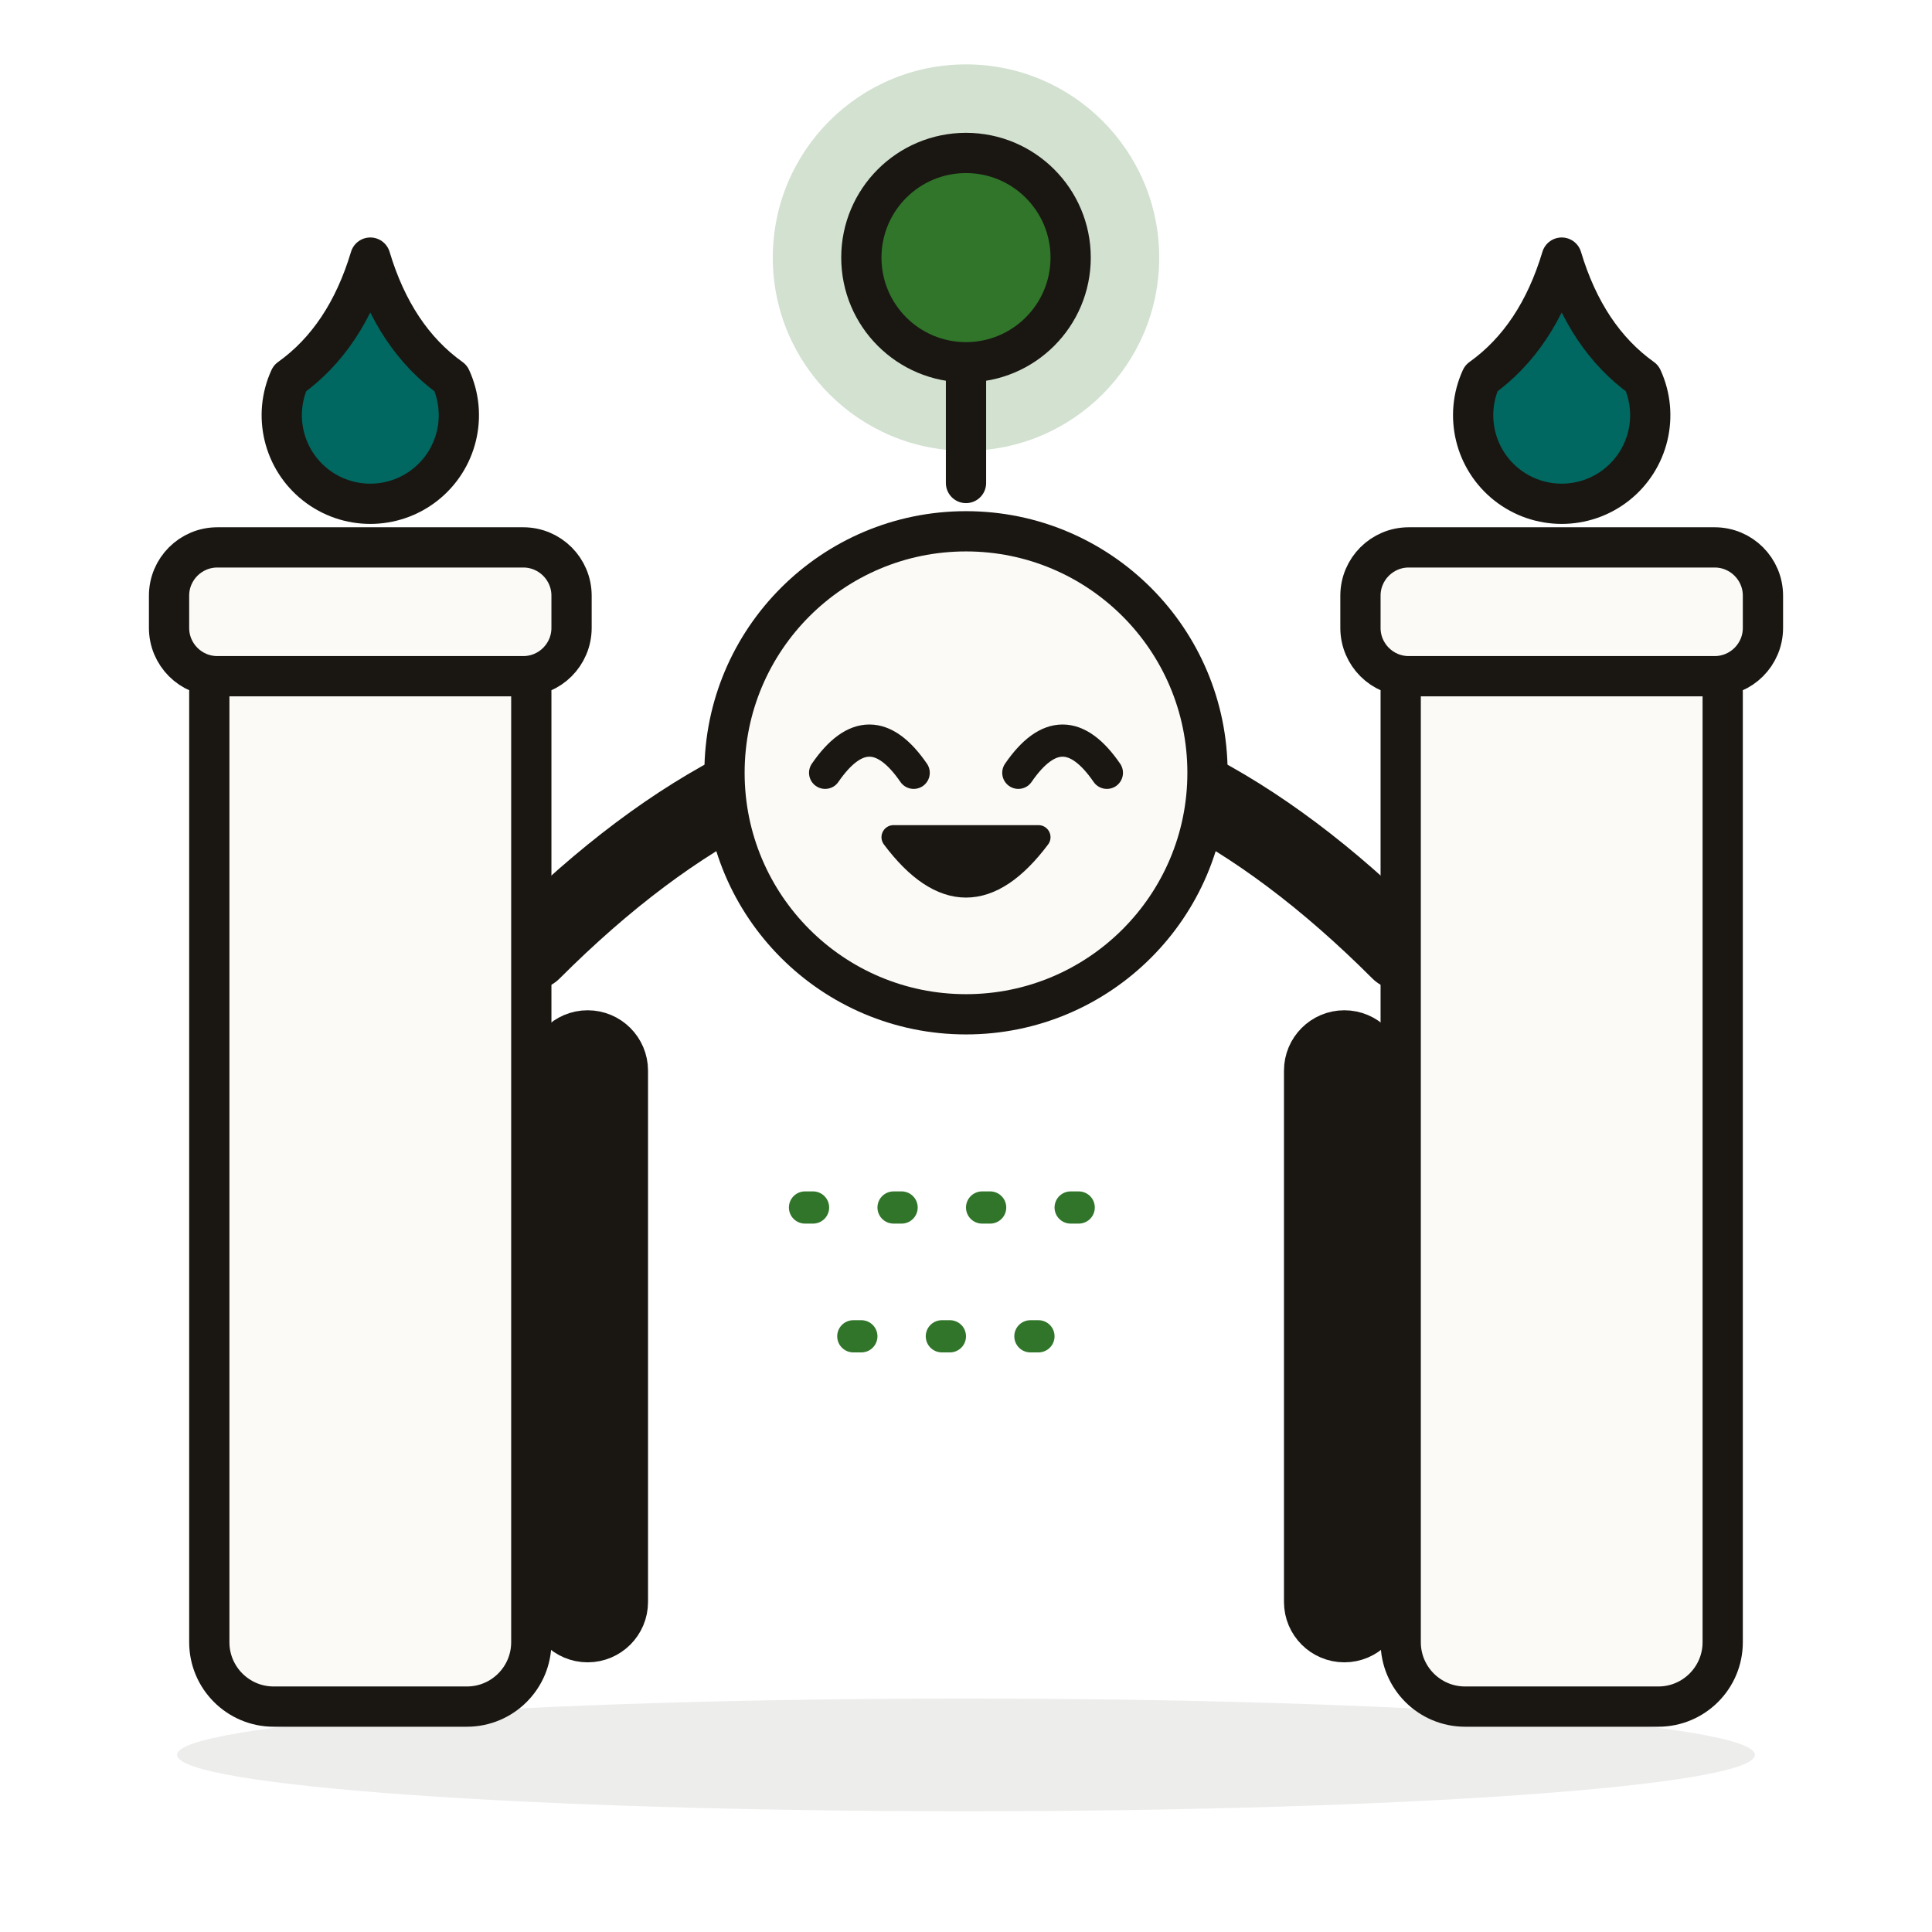
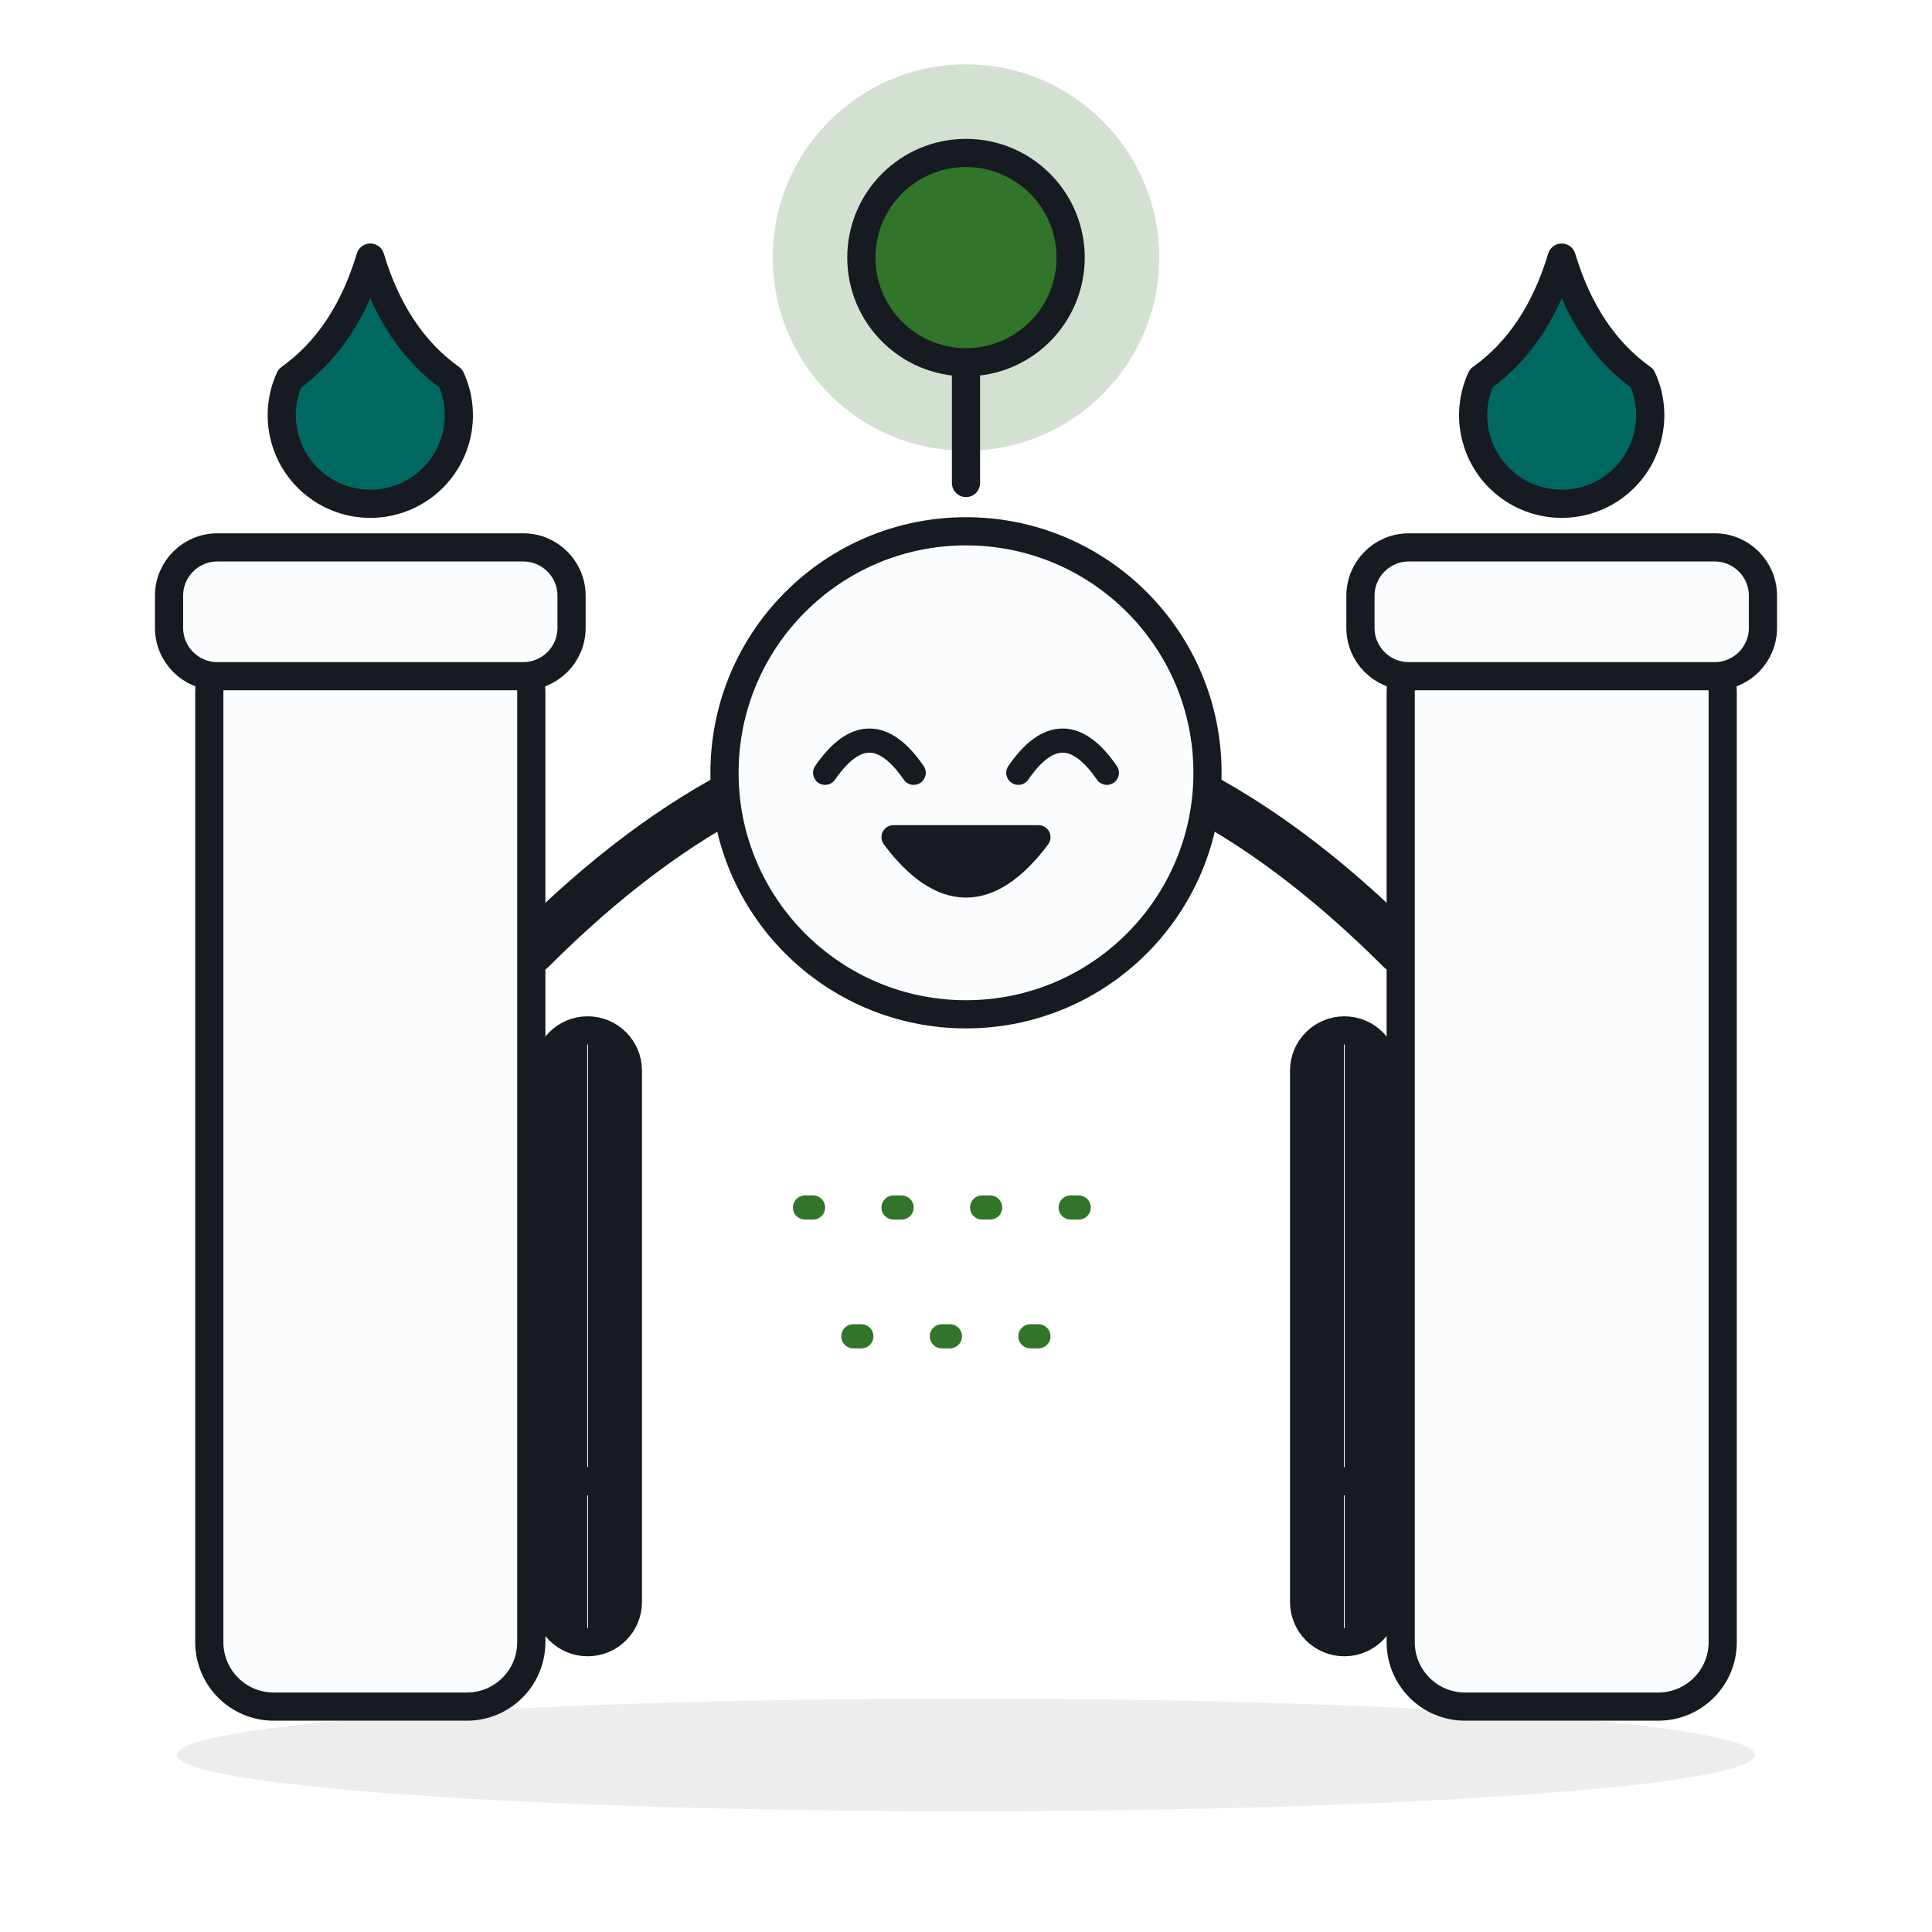
<svg xmlns="http://www.w3.org/2000/svg" viewBox="0 0 240 240" width="240" height="240" role="img" aria-label="Thyro: allow. The gate opens.">
  <style>
.pop{transform-origin:120px 218px;animation:pop .7s cubic-bezier(.2,.9,.3,1.2) both}
.float{animation:float 4.5s ease-in-out .7s infinite}
.shadow{transform-origin:120px 218px;animation:shadow 4.5s ease-in-out .7s infinite}
.halo{transform-origin:120px 32px;animation:halo 3s ease-in-out infinite}
.lamp{transform-origin:120px 32px;animation:lamp 3s ease-in-out infinite}
.eye,.lid{transform-box:fill-box;transform-origin:center;animation:blink 5.5s 1.2s infinite}
.mouth{transform-box:fill-box;transform-origin:center}
.fin{transform-box:fill-box;transform-origin:50% 100%;animation:fin 3.6s ease-in-out infinite}
.fin2{animation-delay:1.1s}
@keyframes pop{from{opacity:0;transform:translateY(10px) scale(.88)}to{opacity:1;transform:none}}
@keyframes float{50%{transform:translateY(-3px)}}
@keyframes shadow{0%,100%{opacity:.08;transform:scaleX(1)}50%{opacity:.04;transform:scaleX(.93)}}
@keyframes halo{50%{transform:scale(1.28);opacity:.12}}
@keyframes lamp{50%{transform:scale(1.07)}}
@keyframes blink{0%,93%,100%{transform:scaleY(1)}96%{transform:scaleY(.1)}}
@keyframes fin{50%{transform:scale(1.05,1.08)}}
.dots{animation:dots 1.8s ease-in-out 1.3s infinite both}
.hop{animation:hop 2.4s ease-in-out 1.4s infinite}
.mouth{animation:grin 2.4s ease-in-out 1.4s infinite}
@keyframes dots{0%{opacity:0;stroke-dashoffset:0}30%,70%{opacity:1}100%{opacity:0;stroke-dashoffset:-22}}
@keyframes hop{0%,40%,100%{transform:translateY(0)}20%{transform:translateY(-6px)}}
@keyframes grin{0%,40%,100%{transform:scale(1)}20%{transform:scale(1.15)}}@media (prefers-reduced-motion:reduce){*{animation:none!important}}</style>
  <g class="pop">
-     <ellipse class="shadow" cx="120" cy="218" rx="98" ry="7" fill="#1a1713" opacity=".08" />
+     <ellipse class="shadow" cx="120" cy="218" rx="98" ry="7" fill="#161a21" opacity=".08" />
    <g class="float">
      <g id="left-arm">
-         <rect x="68" y="128" width="10" height="76" rx="5" fill="none" stroke="#1a1713" stroke-width="5">
+         <rect x="68" y="128" width="10" height="76" rx="5" fill="none" stroke="#161a21" stroke-width="3.5">
          <animate attributeName="width" from="50" to="10" begin="0.35s" dur="1.1s" fill="freeze" calcMode="spline" keyTimes="0;1" keySplines=".3 .8 .3 1" />
        </rect>
-         <path d="M68 184H78" stroke="#1a1713" stroke-width="5">
+         <path d="M68 184H78" stroke="#161a21" stroke-width="3.5">
          <animate attributeName="d" from="M68 184H118" to="M68 184H78" begin="0.35s" dur="1.1s" fill="freeze" calcMode="spline" keyTimes="0;1" keySplines=".3 .8 .3 1" />
        </path>
-         <path d="M71.2 128V204" stroke="#1a1713" stroke-width="5">
+         <path d="M71.2 128V204" stroke="#161a21" stroke-width="3.5">
          <animate attributeName="d" from="M84 128V204" to="M71.2 128V204" begin="0.35s" dur="1.1s" fill="freeze" calcMode="spline" keyTimes="0;1" keySplines=".3 .8 .3 1" />
        </path>
-         <path d="M74.8 128V204" stroke="#1a1713" stroke-width="5">
+         <path d="M74.8 128V204" stroke="#161a21" stroke-width="3.5">
          <animate attributeName="d" from="M102 128V204" to="M74.8 128V204" begin="0.35s" dur="1.1s" fill="freeze" calcMode="spline" keyTimes="0;1" keySplines=".3 .8 .3 1" />
        </path>
      </g>
      <g id="right-arm">
-         <rect x="162" y="128" width="10" height="76" rx="5" fill="none" stroke="#1a1713" stroke-width="5">
+         <rect x="162" y="128" width="10" height="76" rx="5" fill="none" stroke="#161a21" stroke-width="3.5">
          <animate attributeName="x" from="122" to="162" begin="0.35s" dur="1.1s" fill="freeze" calcMode="spline" keyTimes="0;1" keySplines=".3 .8 .3 1" />
          <animate attributeName="width" from="50" to="10" begin="0.35s" dur="1.1s" fill="freeze" calcMode="spline" keyTimes="0;1" keySplines=".3 .8 .3 1" />
        </rect>
-         <path d="M162 184H172" stroke="#1a1713" stroke-width="5">
+         <path d="M162 184H172" stroke="#161a21" stroke-width="3.5">
          <animate attributeName="d" from="M122 184H172" to="M162 184H172" begin="0.35s" dur="1.1s" fill="freeze" calcMode="spline" keyTimes="0;1" keySplines=".3 .8 .3 1" />
        </path>
-         <path d="M165.2 128V204" stroke="#1a1713" stroke-width="5">
+         <path d="M165.2 128V204" stroke="#161a21" stroke-width="3.5">
          <animate attributeName="d" from="M138 128V204" to="M165.2 128V204" begin="0.35s" dur="1.1s" fill="freeze" calcMode="spline" keyTimes="0;1" keySplines=".3 .8 .3 1" />
        </path>
-         <path d="M168.8 128V204" stroke="#1a1713" stroke-width="5">
+         <path d="M168.8 128V204" stroke="#161a21" stroke-width="3.5">
          <animate attributeName="d" from="M156 128V204" to="M168.8 128V204" begin="0.35s" dur="1.1s" fill="freeze" calcMode="spline" keyTimes="0;1" keySplines=".3 .8 .3 1" />
        </path>
      </g>
-       <path class="dots" d="M100 150H140M106 166H134" stroke="#30752a" stroke-width="4" stroke-linecap="round" stroke-dasharray="1 10" />
-       <path id="lintel" d="M66 118Q120 64 174 118" fill="none" stroke="#1a1713" stroke-width="10" stroke-linecap="round" />
+       <path class="dots" d="M100 150H140M106 166H134" stroke="#30752a" stroke-width="3" stroke-linecap="round" stroke-dasharray="1 10" />
+       <path id="lintel" d="M66 118Q120 64 174 118" fill="none" stroke="#161a21" stroke-width="6" stroke-linecap="round" />
      <g id="body">
-         <rect x="26" y="78" width="40" height="134" rx="8" fill="#fbfaf7" stroke="#1a1713" stroke-width="5" />
-         <rect x="21" y="68" width="50" height="16" rx="6" fill="#fbfaf7" stroke="#1a1713" stroke-width="5" />
-         <path class="fin " d="M46 32Q49 42 56 47A11 11 0 1 1 36 47Q43 42 46 32Z" fill="#006860" stroke="#1a1713" stroke-width="5" stroke-linejoin="round" />
-         <rect x="174" y="78" width="40" height="134" rx="8" fill="#fbfaf7" stroke="#1a1713" stroke-width="5" />
-         <rect x="169" y="68" width="50" height="16" rx="6" fill="#fbfaf7" stroke="#1a1713" stroke-width="5" />
-         <path class="fin fin2" d="M194 32Q197 42 204 47A11 11 0 1 1 184 47Q191 42 194 32Z" fill="#006860" stroke="#1a1713" stroke-width="5" stroke-linejoin="round" />
+         <rect x="26" y="78" width="40" height="134" rx="8" fill="#fbfcfd" stroke="#161a21" stroke-width="3.5" />
+         <rect x="21" y="68" width="50" height="16" rx="6" fill="#fbfcfd" stroke="#161a21" stroke-width="3.5" />
+         <path class="fin " d="M46 32Q49 42 56 47A11 11 0 1 1 36 47Q43 42 46 32Z" fill="#006860" stroke="#161a21" stroke-width="3.5" stroke-linejoin="round" />
+         <rect x="174" y="78" width="40" height="134" rx="8" fill="#fbfcfd" stroke="#161a21" stroke-width="3.5" />
+         <rect x="169" y="68" width="50" height="16" rx="6" fill="#fbfcfd" stroke="#161a21" stroke-width="3.5" />
+         <path class="fin fin2" d="M194 32Q197 42 204 47A11 11 0 1 1 184 47Q191 42 194 32Z" fill="#006860" stroke="#161a21" stroke-width="3.5" stroke-linejoin="round" />
      </g>
      <g class="hop">
        <circle class="halo" cx="120" cy="32" r="24" fill="#30752a" opacity=".22" />
-         <path d="M120 46V60" stroke="#1a1713" stroke-width="5" stroke-linecap="round" />
-         <circle class="lamp" cx="120" cy="32" r="13" fill="#30752a" stroke="#1a1713" stroke-width="5" />
+         <path d="M120 46V60" stroke="#161a21" stroke-width="3.5" stroke-linecap="round" />
+         <circle class="lamp" cx="120" cy="32" r="13" fill="#30752a" stroke="#161a21" stroke-width="3.5" />
        <g id="head" class="head">
-           <circle cx="120" cy="96" r="30" fill="#fbfaf7" stroke="#1a1713" stroke-width="5" />
+           <circle cx="120" cy="96" r="30" fill="#fbfcfd" stroke="#161a21" stroke-width="3.5" />
          <g id="eye" class="eyes">
-             <path class="eye" d="M102.5 96Q108 88 113.5 96" fill="none" stroke="#1a1713" stroke-width="4" stroke-linecap="round" />
-             <path class="eye" d="M126.5 96Q132 88 137.5 96" fill="none" stroke="#1a1713" stroke-width="4" stroke-linecap="round" />
+             <path class="eye" d="M102.5 96Q108 88 113.5 96" fill="none" stroke="#161a21" stroke-width="3" stroke-linecap="round" />
+             <path class="eye" d="M126.5 96Q132 88 137.5 96" fill="none" stroke="#161a21" stroke-width="3" stroke-linecap="round" />
          </g>
-           <path class="mouth" d="M111 104Q120 116 129 104Z" fill="#1a1713" stroke="#1a1713" stroke-width="3" stroke-linejoin="round" />
+           <path class="mouth" d="M111 104Q120 116 129 104Z" fill="#161a21" stroke="#161a21" stroke-width="3" stroke-linejoin="round" />
        </g>
      </g>
    </g>
  </g>
</svg>
